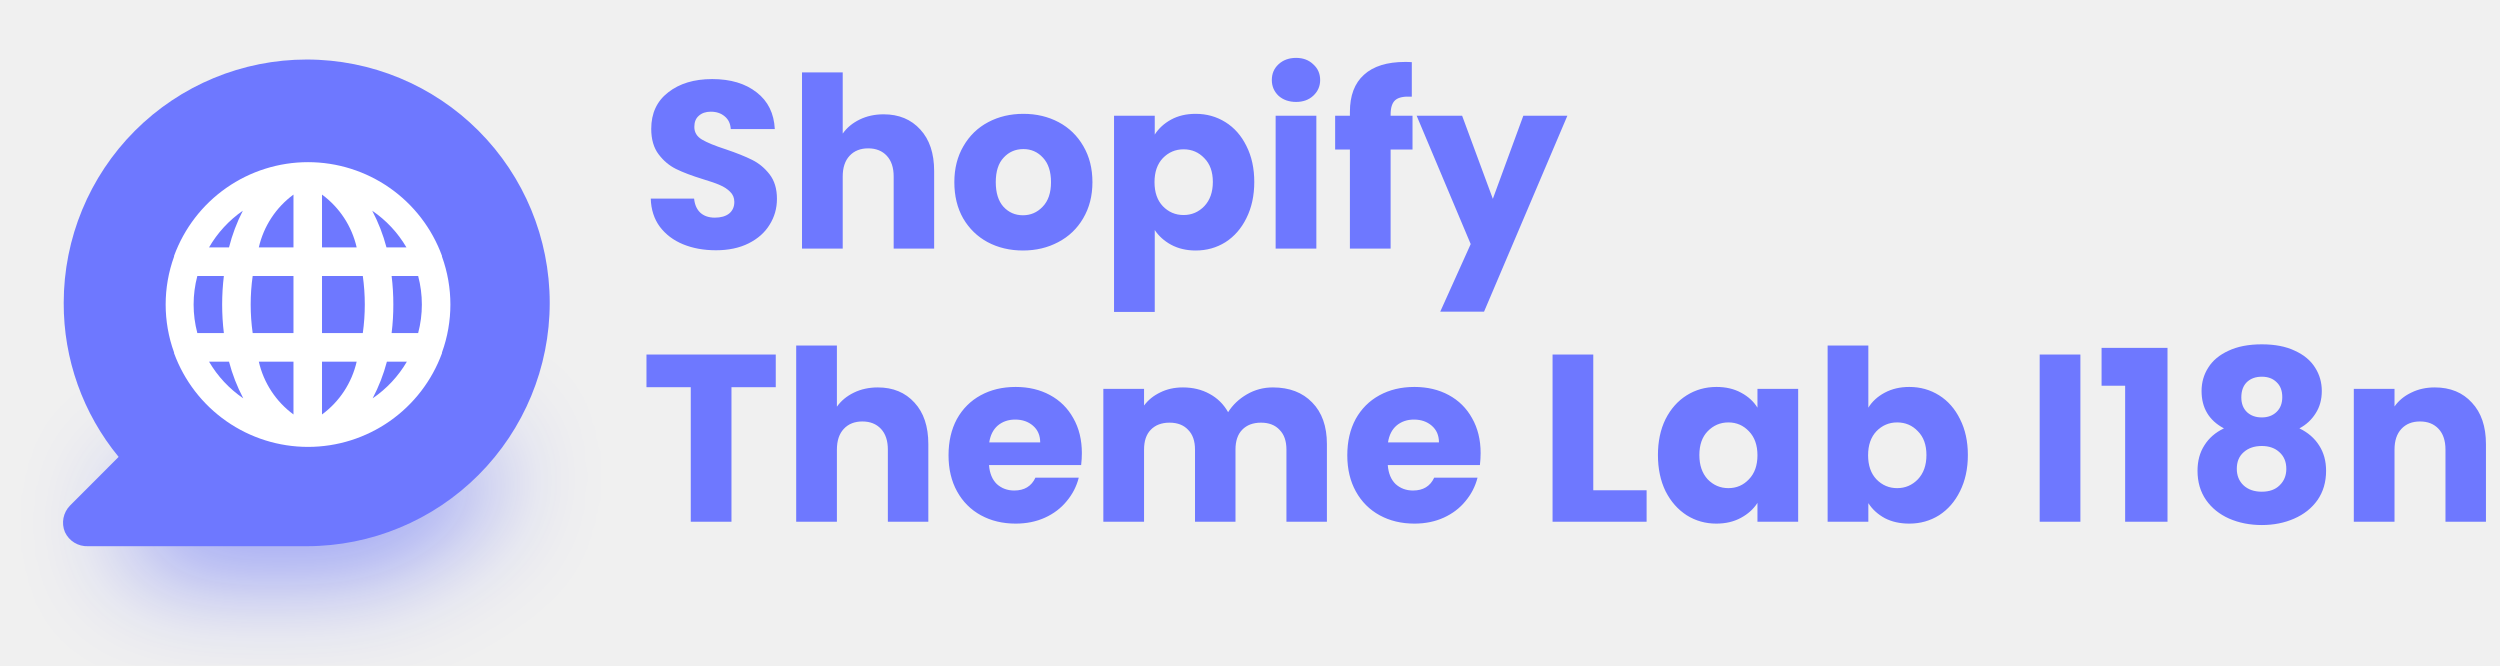
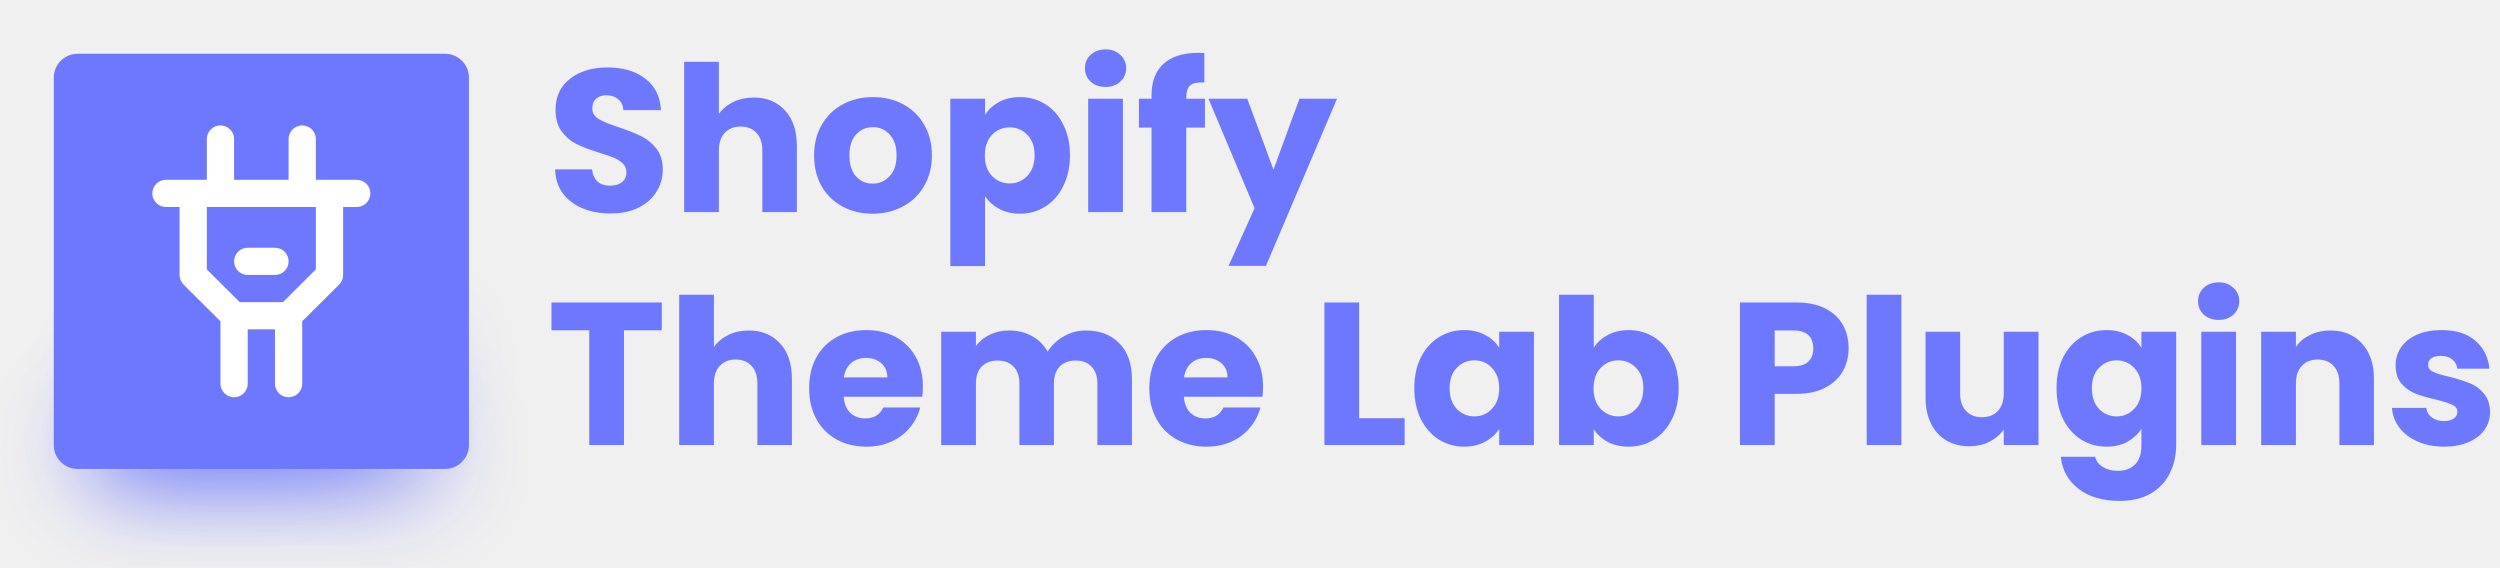
- <svg xmlns="http://www.w3.org/2000/svg" width="714" height="190" viewBox="0 0 714 190" fill="none">
+ <svg xmlns="http://www.w3.org/2000/svg" width="837" height="190" viewBox="0 0 837 190" fill="none">
  <g clip-path="url(#clip0)">
-     <path d="M204.488 71.476C200.997 71.476 197.869 70.909 195.104 69.776C192.339 68.643 190.117 66.965 188.44 64.744C186.808 62.523 185.947 59.848 185.856 56.72H198.232C198.413 58.488 199.025 59.848 200.068 60.8C201.111 61.707 202.471 62.16 204.148 62.16C205.871 62.16 207.231 61.775 208.228 61.004C209.225 60.188 209.724 59.077 209.724 57.672C209.724 56.493 209.316 55.519 208.5 54.748C207.729 53.977 206.755 53.343 205.576 52.844C204.443 52.345 202.811 51.779 200.68 51.144C197.597 50.192 195.081 49.24 193.132 48.288C191.183 47.336 189.505 45.931 188.1 44.072C186.695 42.213 185.992 39.788 185.992 36.796C185.992 32.353 187.601 28.885 190.82 26.392C194.039 23.853 198.232 22.584 203.4 22.584C208.659 22.584 212.897 23.853 216.116 26.392C219.335 28.885 221.057 32.376 221.284 36.864H208.704C208.613 35.323 208.047 34.121 207.004 33.26C205.961 32.353 204.624 31.9 202.992 31.9C201.587 31.9 200.453 32.285 199.592 33.056C198.731 33.781 198.3 34.847 198.3 36.252C198.3 37.793 199.025 38.995 200.476 39.856C201.927 40.717 204.193 41.647 207.276 42.644C210.359 43.687 212.852 44.684 214.756 45.636C216.705 46.588 218.383 47.971 219.788 49.784C221.193 51.597 221.896 53.932 221.896 56.788C221.896 59.508 221.193 61.979 219.788 64.2C218.428 66.421 216.433 68.189 213.804 69.504C211.175 70.819 208.069 71.476 204.488 71.476ZM252.376 32.648C256.728 32.648 260.219 34.099 262.848 37C265.477 39.856 266.792 43.8 266.792 48.832V71H255.232V50.396C255.232 47.857 254.575 45.885 253.26 44.48C251.945 43.075 250.177 42.372 247.956 42.372C245.735 42.372 243.967 43.075 242.652 44.48C241.337 45.885 240.68 47.857 240.68 50.396V71H229.052V20.68H240.68V38.156C241.859 36.479 243.468 35.141 245.508 34.144C247.548 33.147 249.837 32.648 252.376 32.648ZM292.144 71.544C288.427 71.544 285.072 70.751 282.08 69.164C279.134 67.577 276.799 65.311 275.076 62.364C273.399 59.417 272.56 55.972 272.56 52.028C272.56 48.129 273.422 44.707 275.144 41.76C276.867 38.768 279.224 36.479 282.216 34.892C285.208 33.305 288.563 32.512 292.28 32.512C295.998 32.512 299.352 33.305 302.344 34.892C305.336 36.479 307.694 38.768 309.416 41.76C311.139 44.707 312 48.129 312 52.028C312 55.927 311.116 59.372 309.348 62.364C307.626 65.311 305.246 67.577 302.208 69.164C299.216 70.751 295.862 71.544 292.144 71.544ZM292.144 61.48C294.366 61.48 296.247 60.664 297.788 59.032C299.375 57.4 300.168 55.065 300.168 52.028C300.168 48.991 299.398 46.656 297.856 45.024C296.36 43.392 294.502 42.576 292.28 42.576C290.014 42.576 288.132 43.392 286.636 45.024C285.14 46.611 284.392 48.945 284.392 52.028C284.392 55.065 285.118 57.4 286.568 59.032C288.064 60.664 289.923 61.48 292.144 61.48ZM329.797 38.428C330.93 36.66 332.494 35.232 334.489 34.144C336.484 33.056 338.818 32.512 341.493 32.512C344.621 32.512 347.454 33.305 349.993 34.892C352.532 36.479 354.526 38.745 355.977 41.692C357.473 44.639 358.221 48.061 358.221 51.96C358.221 55.859 357.473 59.304 355.977 62.296C354.526 65.243 352.532 67.532 349.993 69.164C347.454 70.751 344.621 71.544 341.493 71.544C338.864 71.544 336.529 71 334.489 69.912C332.494 68.824 330.93 67.419 329.797 65.696V89.088H318.169V33.056H329.797V38.428ZM346.389 51.96C346.389 49.059 345.573 46.792 343.941 45.16C342.354 43.483 340.382 42.644 338.025 42.644C335.713 42.644 333.741 43.483 332.109 45.16C330.522 46.837 329.729 49.127 329.729 52.028C329.729 54.929 330.522 57.219 332.109 58.896C333.741 60.573 335.713 61.412 338.025 61.412C340.337 61.412 342.309 60.573 343.941 58.896C345.573 57.173 346.389 54.861 346.389 51.96ZM370.169 29.112C368.129 29.112 366.452 28.523 365.137 27.344C363.868 26.12 363.233 24.624 363.233 22.856C363.233 21.043 363.868 19.547 365.137 18.368C366.452 17.144 368.129 16.532 370.169 16.532C372.164 16.532 373.796 17.144 375.065 18.368C376.38 19.547 377.037 21.043 377.037 22.856C377.037 24.624 376.38 26.12 375.065 27.344C373.796 28.523 372.164 29.112 370.169 29.112ZM375.949 33.056V71H364.321V33.056H375.949ZM403.416 42.712H397.16V71H385.532V42.712H381.316V33.056H385.532V31.968C385.532 27.299 386.869 23.763 389.544 21.36C392.219 18.912 396.14 17.688 401.308 17.688C402.169 17.688 402.804 17.711 403.212 17.756V27.616C400.991 27.48 399.427 27.797 398.52 28.568C397.613 29.339 397.16 30.721 397.16 32.716V33.056H403.416V42.712ZM447.64 33.056L423.84 89.02H411.328L420.032 69.708L404.596 33.056H417.584L426.356 56.788L435.06 33.056H447.64ZM221.556 101.264V110.58H208.908V149H197.28V110.58H184.632V101.264H221.556ZM250.716 110.648C255.068 110.648 258.558 112.099 261.188 115C263.817 117.856 265.132 121.8 265.132 126.832V149H253.572V128.396C253.572 125.857 252.914 123.885 251.6 122.48C250.285 121.075 248.517 120.372 246.296 120.372C244.074 120.372 242.306 121.075 240.992 122.48C239.677 123.885 239.02 125.857 239.02 128.396V149H227.392V98.68H239.02V116.156C240.198 114.479 241.808 113.141 243.848 112.144C245.888 111.147 248.177 110.648 250.716 110.648ZM308.98 129.416C308.98 130.504 308.912 131.637 308.776 132.816H282.46C282.641 135.173 283.389 136.987 284.704 138.256C286.064 139.48 287.719 140.092 289.668 140.092C292.569 140.092 294.587 138.868 295.72 136.42H308.096C307.461 138.913 306.305 141.157 304.628 143.152C302.996 145.147 300.933 146.711 298.44 147.844C295.947 148.977 293.159 149.544 290.076 149.544C286.359 149.544 283.049 148.751 280.148 147.164C277.247 145.577 274.98 143.311 273.348 140.364C271.716 137.417 270.9 133.972 270.9 130.028C270.9 126.084 271.693 122.639 273.28 119.692C274.912 116.745 277.179 114.479 280.08 112.892C282.981 111.305 286.313 110.512 290.076 110.512C293.748 110.512 297.012 111.283 299.868 112.824C302.724 114.365 304.945 116.564 306.532 119.42C308.164 122.276 308.98 125.608 308.98 129.416ZM297.08 126.356C297.08 124.361 296.4 122.775 295.04 121.596C293.68 120.417 291.98 119.828 289.94 119.828C287.991 119.828 286.336 120.395 284.976 121.528C283.661 122.661 282.845 124.271 282.528 126.356H297.08ZM363.53 110.648C368.245 110.648 371.985 112.076 374.75 114.932C377.561 117.788 378.966 121.755 378.966 126.832V149H367.406V128.396C367.406 125.948 366.749 124.067 365.434 122.752C364.165 121.392 362.397 120.712 360.13 120.712C357.864 120.712 356.073 121.392 354.758 122.752C353.489 124.067 352.854 125.948 352.854 128.396V149H341.294V128.396C341.294 125.948 340.637 124.067 339.322 122.752C338.053 121.392 336.285 120.712 334.018 120.712C331.752 120.712 329.961 121.392 328.646 122.752C327.377 124.067 326.742 125.948 326.742 128.396V149H315.114V111.056H326.742V115.816C327.921 114.229 329.462 112.983 331.366 112.076C333.27 111.124 335.424 110.648 337.826 110.648C340.682 110.648 343.221 111.26 345.442 112.484C347.709 113.708 349.477 115.453 350.746 117.72C352.061 115.635 353.852 113.935 356.118 112.62C358.385 111.305 360.856 110.648 363.53 110.648ZM422.867 129.416C422.867 130.504 422.799 131.637 422.663 132.816H396.347C396.528 135.173 397.276 136.987 398.591 138.256C399.951 139.48 401.605 140.092 403.555 140.092C406.456 140.092 408.473 138.868 409.607 136.42H421.983C421.348 138.913 420.192 141.157 418.515 143.152C416.883 145.147 414.82 146.711 412.327 147.844C409.833 148.977 407.045 149.544 403.963 149.544C400.245 149.544 396.936 148.751 394.035 147.164C391.133 145.577 388.867 143.311 387.235 140.364C385.603 137.417 384.787 133.972 384.787 130.028C384.787 126.084 385.58 122.639 387.167 119.692C388.799 116.745 391.065 114.479 393.967 112.892C396.868 111.305 400.2 110.512 403.963 110.512C407.635 110.512 410.899 111.283 413.755 112.824C416.611 114.365 418.832 116.564 420.419 119.42C422.051 122.276 422.867 125.608 422.867 129.416ZM410.967 126.356C410.967 124.361 410.287 122.775 408.927 121.596C407.567 120.417 405.867 119.828 403.827 119.828C401.877 119.828 400.223 120.395 398.863 121.528C397.548 122.661 396.732 124.271 396.415 126.356H410.967ZM455.039 140.024H470.271V149H443.411V101.264H455.039V140.024ZM473.506 129.96C473.506 126.061 474.231 122.639 475.682 119.692C477.178 116.745 479.195 114.479 481.734 112.892C484.272 111.305 487.106 110.512 490.234 110.512C492.908 110.512 495.243 111.056 497.238 112.144C499.278 113.232 500.842 114.66 501.93 116.428V111.056H513.558V149H501.93V143.628C500.796 145.396 499.21 146.824 497.17 147.912C495.175 149 492.84 149.544 490.166 149.544C487.083 149.544 484.272 148.751 481.734 147.164C479.195 145.532 477.178 143.243 475.682 140.296C474.231 137.304 473.506 133.859 473.506 129.96ZM501.93 130.028C501.93 127.127 501.114 124.837 499.482 123.16C497.895 121.483 495.946 120.644 493.634 120.644C491.322 120.644 489.35 121.483 487.718 123.16C486.131 124.792 485.338 127.059 485.338 129.96C485.338 132.861 486.131 135.173 487.718 136.896C489.35 138.573 491.322 139.412 493.634 139.412C495.946 139.412 497.895 138.573 499.482 136.896C501.114 135.219 501.93 132.929 501.93 130.028ZM533.598 116.428C534.686 114.66 536.25 113.232 538.29 112.144C540.33 111.056 542.665 110.512 545.294 110.512C548.422 110.512 551.255 111.305 553.794 112.892C556.333 114.479 558.327 116.745 559.778 119.692C561.274 122.639 562.022 126.061 562.022 129.96C562.022 133.859 561.274 137.304 559.778 140.296C558.327 143.243 556.333 145.532 553.794 147.164C551.255 148.751 548.422 149.544 545.294 149.544C542.619 149.544 540.285 149.023 538.29 147.98C536.295 146.892 534.731 145.464 533.598 143.696V149H521.97V98.68H533.598V116.428ZM550.19 129.96C550.19 127.059 549.374 124.792 547.742 123.16C546.155 121.483 544.183 120.644 541.826 120.644C539.514 120.644 537.542 121.483 535.91 123.16C534.323 124.837 533.53 127.127 533.53 130.028C533.53 132.929 534.323 135.219 535.91 136.896C537.542 138.573 539.514 139.412 541.826 139.412C544.138 139.412 546.11 138.573 547.742 136.896C549.374 135.173 550.19 132.861 550.19 129.96ZM594.16 101.264V149H582.532V101.264H594.16ZM600.207 110.172V99.36H619.043V149H606.939V110.172H600.207ZM635.158 122.344C630.896 120.077 628.766 116.519 628.766 111.668C628.766 109.22 629.4 106.999 630.67 105.004C631.939 102.964 633.866 101.355 636.45 100.176C639.034 98.952 642.207 98.34 645.97 98.34C649.732 98.34 652.883 98.952 655.422 100.176C658.006 101.355 659.932 102.964 661.202 105.004C662.471 106.999 663.106 109.22 663.106 111.668C663.106 114.116 662.516 116.247 661.338 118.06C660.204 119.873 658.663 121.301 656.714 122.344C659.162 123.523 661.043 125.155 662.357 127.24C663.672 129.28 664.33 131.683 664.33 134.448C664.33 137.667 663.514 140.455 661.882 142.812C660.25 145.124 658.028 146.892 655.218 148.116C652.452 149.34 649.37 149.952 645.97 149.952C642.57 149.952 639.464 149.34 636.654 148.116C633.888 146.892 631.69 145.124 630.058 142.812C628.426 140.455 627.61 137.667 627.61 134.448C627.61 131.637 628.267 129.212 629.582 127.172C630.896 125.087 632.755 123.477 635.158 122.344ZM651.818 113.436C651.818 111.577 651.274 110.149 650.186 109.152C649.143 108.109 647.738 107.588 645.97 107.588C644.202 107.588 642.774 108.109 641.686 109.152C640.643 110.195 640.122 111.645 640.122 113.504C640.122 115.272 640.666 116.677 641.754 117.72C642.842 118.717 644.247 119.216 645.97 119.216C647.692 119.216 649.098 118.695 650.186 117.652C651.274 116.609 651.818 115.204 651.818 113.436ZM645.97 127.376C643.839 127.376 642.116 127.965 640.802 129.144C639.487 130.277 638.83 131.864 638.83 133.904C638.83 135.808 639.464 137.372 640.734 138.596C642.048 139.82 643.794 140.432 645.97 140.432C648.146 140.432 649.846 139.82 651.07 138.596C652.339 137.372 652.974 135.808 652.974 133.904C652.974 131.909 652.316 130.323 651.002 129.144C649.732 127.965 648.055 127.376 645.97 127.376ZM695.367 110.648C699.81 110.648 703.346 112.099 705.975 115C708.65 117.856 709.987 121.8 709.987 126.832V149H698.427V128.396C698.427 125.857 697.77 123.885 696.455 122.48C695.141 121.075 693.373 120.372 691.151 120.372C688.93 120.372 687.162 121.075 685.847 122.48C684.533 123.885 683.875 125.857 683.875 128.396V149H672.247V111.056H683.875V116.088C685.054 114.411 686.641 113.096 688.635 112.144C690.63 111.147 692.874 110.648 695.367 110.648Z" fill="#6E78FF" />
+     <path d="M204.488 71.476C200.997 71.476 197.869 70.909 195.104 69.776C192.339 68.643 190.117 66.965 188.44 64.744C186.808 62.523 185.947 59.848 185.856 56.72H198.232C198.413 58.488 199.025 59.848 200.068 60.8C201.111 61.707 202.471 62.16 204.148 62.16C205.871 62.16 207.231 61.775 208.228 61.004C209.225 60.188 209.724 59.077 209.724 57.672C209.724 56.493 209.316 55.519 208.5 54.748C207.729 53.977 206.755 53.343 205.576 52.844C204.443 52.345 202.811 51.779 200.68 51.144C197.597 50.192 195.081 49.24 193.132 48.288C191.183 47.336 189.505 45.931 188.1 44.072C186.695 42.213 185.992 39.788 185.992 36.796C185.992 32.353 187.601 28.885 190.82 26.392C194.039 23.853 198.232 22.584 203.4 22.584C208.659 22.584 212.897 23.853 216.116 26.392C219.335 28.885 221.057 32.376 221.284 36.864H208.704C208.613 35.323 208.047 34.121 207.004 33.26C205.961 32.353 204.624 31.9 202.992 31.9C201.587 31.9 200.453 32.285 199.592 33.056C198.731 33.781 198.3 34.847 198.3 36.252C198.3 37.793 199.025 38.995 200.476 39.856C201.927 40.717 204.193 41.647 207.276 42.644C210.359 43.687 212.852 44.684 214.756 45.636C216.705 46.588 218.383 47.971 219.788 49.784C221.193 51.597 221.896 53.932 221.896 56.788C221.896 59.508 221.193 61.979 219.788 64.2C218.428 66.421 216.433 68.189 213.804 69.504C211.175 70.819 208.069 71.476 204.488 71.476ZM252.376 32.648C256.728 32.648 260.219 34.099 262.848 37C265.477 39.856 266.792 43.8 266.792 48.832V71H255.232V50.396C255.232 47.857 254.575 45.885 253.26 44.48C251.945 43.075 250.177 42.372 247.956 42.372C245.735 42.372 243.967 43.075 242.652 44.48C241.337 45.885 240.68 47.857 240.68 50.396V71H229.052V20.68H240.68V38.156C241.859 36.479 243.468 35.141 245.508 34.144C247.548 33.147 249.837 32.648 252.376 32.648ZM292.144 71.544C288.427 71.544 285.072 70.751 282.08 69.164C279.134 67.577 276.799 65.311 275.076 62.364C273.399 59.417 272.56 55.972 272.56 52.028C272.56 48.129 273.422 44.707 275.144 41.76C276.867 38.768 279.224 36.479 282.216 34.892C285.208 33.305 288.563 32.512 292.28 32.512C295.998 32.512 299.352 33.305 302.344 34.892C305.336 36.479 307.694 38.768 309.416 41.76C311.139 44.707 312 48.129 312 52.028C312 55.927 311.116 59.372 309.348 62.364C307.626 65.311 305.246 67.577 302.208 69.164C299.216 70.751 295.862 71.544 292.144 71.544ZM292.144 61.48C294.366 61.48 296.247 60.664 297.788 59.032C299.375 57.4 300.168 55.065 300.168 52.028C300.168 48.991 299.398 46.656 297.856 45.024C296.36 43.392 294.502 42.576 292.28 42.576C290.014 42.576 288.132 43.392 286.636 45.024C285.14 46.611 284.392 48.945 284.392 52.028C284.392 55.065 285.118 57.4 286.568 59.032C288.064 60.664 289.923 61.48 292.144 61.48ZM329.797 38.428C330.93 36.66 332.494 35.232 334.489 34.144C336.484 33.056 338.818 32.512 341.493 32.512C344.621 32.512 347.454 33.305 349.993 34.892C352.532 36.479 354.526 38.745 355.977 41.692C357.473 44.639 358.221 48.061 358.221 51.96C358.221 55.859 357.473 59.304 355.977 62.296C354.526 65.243 352.532 67.532 349.993 69.164C347.454 70.751 344.621 71.544 341.493 71.544C338.864 71.544 336.529 71 334.489 69.912C332.494 68.824 330.93 67.419 329.797 65.696V89.088H318.169V33.056H329.797V38.428ZM346.389 51.96C346.389 49.059 345.573 46.792 343.941 45.16C342.354 43.483 340.382 42.644 338.025 42.644C335.713 42.644 333.741 43.483 332.109 45.16C330.522 46.837 329.729 49.127 329.729 52.028C329.729 54.929 330.522 57.219 332.109 58.896C333.741 60.573 335.713 61.412 338.025 61.412C340.337 61.412 342.309 60.573 343.941 58.896C345.573 57.173 346.389 54.861 346.389 51.96ZM370.169 29.112C368.129 29.112 366.452 28.523 365.137 27.344C363.868 26.12 363.233 24.624 363.233 22.856C363.233 21.043 363.868 19.547 365.137 18.368C366.452 17.144 368.129 16.532 370.169 16.532C372.164 16.532 373.796 17.144 375.065 18.368C376.38 19.547 377.037 21.043 377.037 22.856C377.037 24.624 376.38 26.12 375.065 27.344C373.796 28.523 372.164 29.112 370.169 29.112ZM375.949 33.056V71H364.321V33.056H375.949ZM403.416 42.712H397.16V71H385.532V42.712H381.316V33.056H385.532V31.968C385.532 27.299 386.869 23.763 389.544 21.36C392.219 18.912 396.14 17.688 401.308 17.688C402.169 17.688 402.804 17.711 403.212 17.756V27.616C400.991 27.48 399.427 27.797 398.52 28.568C397.613 29.339 397.16 30.721 397.16 32.716V33.056H403.416V42.712ZM447.64 33.056L423.84 89.02H411.328L420.032 69.708L404.596 33.056H417.584L426.356 56.788L435.06 33.056H447.64ZM221.556 101.264V110.58H208.908V149H197.28V110.58H184.632V101.264H221.556ZM250.716 110.648C255.068 110.648 258.558 112.099 261.188 115C263.817 117.856 265.132 121.8 265.132 126.832V149H253.572V128.396C253.572 125.857 252.914 123.885 251.6 122.48C250.285 121.075 248.517 120.372 246.296 120.372C244.074 120.372 242.306 121.075 240.992 122.48C239.677 123.885 239.02 125.857 239.02 128.396V149H227.392V98.68H239.02V116.156C240.198 114.479 241.808 113.141 243.848 112.144C245.888 111.147 248.177 110.648 250.716 110.648ZM308.98 129.416C308.98 130.504 308.912 131.637 308.776 132.816H282.46C282.641 135.173 283.389 136.987 284.704 138.256C286.064 139.48 287.719 140.092 289.668 140.092C292.569 140.092 294.587 138.868 295.72 136.42H308.096C307.461 138.913 306.305 141.157 304.628 143.152C302.996 145.147 300.933 146.711 298.44 147.844C295.947 148.977 293.159 149.544 290.076 149.544C286.359 149.544 283.049 148.751 280.148 147.164C277.247 145.577 274.98 143.311 273.348 140.364C271.716 137.417 270.9 133.972 270.9 130.028C270.9 126.084 271.693 122.639 273.28 119.692C274.912 116.745 277.179 114.479 280.08 112.892C282.981 111.305 286.313 110.512 290.076 110.512C293.748 110.512 297.012 111.283 299.868 112.824C302.724 114.365 304.945 116.564 306.532 119.42C308.164 122.276 308.98 125.608 308.98 129.416ZM297.08 126.356C297.08 124.361 296.4 122.775 295.04 121.596C293.68 120.417 291.98 119.828 289.94 119.828C287.991 119.828 286.336 120.395 284.976 121.528C283.661 122.661 282.845 124.271 282.528 126.356H297.08ZM363.53 110.648C368.245 110.648 371.985 112.076 374.75 114.932C377.561 117.788 378.966 121.755 378.966 126.832V149H367.406V128.396C367.406 125.948 366.749 124.067 365.434 122.752C364.165 121.392 362.397 120.712 360.13 120.712C357.864 120.712 356.073 121.392 354.758 122.752C353.489 124.067 352.854 125.948 352.854 128.396V149H341.294V128.396C341.294 125.948 340.637 124.067 339.322 122.752C338.053 121.392 336.285 120.712 334.018 120.712C331.752 120.712 329.961 121.392 328.646 122.752C327.377 124.067 326.742 125.948 326.742 128.396V149H315.114V111.056H326.742V115.816C327.921 114.229 329.462 112.983 331.366 112.076C333.27 111.124 335.424 110.648 337.826 110.648C340.682 110.648 343.221 111.26 345.442 112.484C347.709 113.708 349.477 115.453 350.746 117.72C352.061 115.635 353.852 113.935 356.118 112.62C358.385 111.305 360.856 110.648 363.53 110.648ZM422.867 129.416C422.867 130.504 422.799 131.637 422.663 132.816H396.347C396.528 135.173 397.276 136.987 398.591 138.256C399.951 139.48 401.605 140.092 403.555 140.092C406.456 140.092 408.473 138.868 409.607 136.42H421.983C421.348 138.913 420.192 141.157 418.515 143.152C416.883 145.147 414.82 146.711 412.327 147.844C409.833 148.977 407.045 149.544 403.963 149.544C400.245 149.544 396.936 148.751 394.035 147.164C391.133 145.577 388.867 143.311 387.235 140.364C385.603 137.417 384.787 133.972 384.787 130.028C384.787 126.084 385.58 122.639 387.167 119.692C388.799 116.745 391.065 114.479 393.967 112.892C396.868 111.305 400.2 110.512 403.963 110.512C407.635 110.512 410.899 111.283 413.755 112.824C416.611 114.365 418.832 116.564 420.419 119.42C422.051 122.276 422.867 125.608 422.867 129.416ZM410.967 126.356C410.967 124.361 410.287 122.775 408.927 121.596C407.567 120.417 405.867 119.828 403.827 119.828C401.877 119.828 400.223 120.395 398.863 121.528C397.548 122.661 396.732 124.271 396.415 126.356H410.967ZM455.039 140.024H470.271V149H443.411V101.264H455.039V140.024ZM473.506 129.96C473.506 126.061 474.231 122.639 475.682 119.692C477.178 116.745 479.195 114.479 481.734 112.892C484.272 111.305 487.106 110.512 490.234 110.512C492.908 110.512 495.243 111.056 497.238 112.144C499.278 113.232 500.842 114.66 501.93 116.428V111.056H513.558V149H501.93V143.628C500.796 145.396 499.21 146.824 497.17 147.912C495.175 149 492.84 149.544 490.166 149.544C487.083 149.544 484.272 148.751 481.734 147.164C479.195 145.532 477.178 143.243 475.682 140.296C474.231 137.304 473.506 133.859 473.506 129.96ZM501.93 130.028C501.93 127.127 501.114 124.837 499.482 123.16C497.895 121.483 495.946 120.644 493.634 120.644C491.322 120.644 489.35 121.483 487.718 123.16C486.131 124.792 485.338 127.059 485.338 129.96C485.338 132.861 486.131 135.173 487.718 136.896C489.35 138.573 491.322 139.412 493.634 139.412C495.946 139.412 497.895 138.573 499.482 136.896C501.114 135.219 501.93 132.929 501.93 130.028ZM533.598 116.428C534.686 114.66 536.25 113.232 538.29 112.144C540.33 111.056 542.665 110.512 545.294 110.512C548.422 110.512 551.255 111.305 553.794 112.892C556.333 114.479 558.327 116.745 559.778 119.692C561.274 122.639 562.022 126.061 562.022 129.96C562.022 133.859 561.274 137.304 559.778 140.296C558.327 143.243 556.333 145.532 553.794 147.164C551.255 148.751 548.422 149.544 545.294 149.544C542.619 149.544 540.285 149.023 538.29 147.98C536.295 146.892 534.731 145.464 533.598 143.696V149H521.97V98.68H533.598V116.428ZM550.19 129.96C550.19 127.059 549.374 124.792 547.742 123.16C546.155 121.483 544.183 120.644 541.826 120.644C539.514 120.644 537.542 121.483 535.91 123.16C534.323 124.837 533.53 127.127 533.53 130.028C533.53 132.929 534.323 135.219 535.91 136.896C537.542 138.573 539.514 139.412 541.826 139.412C544.138 139.412 546.11 138.573 547.742 136.896C549.374 135.173 550.19 132.861 550.19 129.96ZM618.912 116.632C618.912 119.397 618.278 121.936 617.008 124.248C615.739 126.515 613.79 128.351 611.16 129.756C608.531 131.161 605.267 131.864 601.368 131.864H594.16V149H582.532V101.264H601.368C605.176 101.264 608.395 101.921 611.024 103.236C613.654 104.551 615.626 106.364 616.94 108.676C618.255 110.988 618.912 113.64 618.912 116.632ZM600.484 122.616C602.706 122.616 604.36 122.095 605.448 121.052C606.536 120.009 607.08 118.536 607.08 116.632C607.08 114.728 606.536 113.255 605.448 112.212C604.36 111.169 602.706 110.648 600.484 110.648H594.16V122.616H600.484ZM636.594 98.68V149H624.966V98.68H636.594ZM682.489 111.056V149H670.861V143.832C669.682 145.509 668.073 146.869 666.033 147.912C664.038 148.909 661.817 149.408 659.369 149.408C656.467 149.408 653.906 148.773 651.685 147.504C649.463 146.189 647.741 144.308 646.517 141.86C645.293 139.412 644.681 136.533 644.681 133.224V111.056H656.241V131.66C656.241 134.199 656.898 136.171 658.213 137.576C659.527 138.981 661.295 139.684 663.517 139.684C665.783 139.684 667.574 138.981 668.889 137.576C670.203 136.171 670.861 134.199 670.861 131.66V111.056H682.489ZM705.257 110.512C707.932 110.512 710.266 111.056 712.261 112.144C714.301 113.232 715.865 114.66 716.953 116.428V111.056H728.581V148.932C728.581 152.423 727.878 155.573 726.473 158.384C725.113 161.24 723.005 163.507 720.149 165.184C717.338 166.861 713.825 167.7 709.609 167.7C703.988 167.7 699.432 166.363 695.941 163.688C692.45 161.059 690.456 157.477 689.957 152.944H701.449C701.812 154.395 702.673 155.528 704.033 156.344C705.393 157.205 707.07 157.636 709.065 157.636C711.468 157.636 713.372 156.933 714.777 155.528C716.228 154.168 716.953 151.969 716.953 148.932V143.56C715.82 145.328 714.256 146.779 712.261 147.912C710.266 149 707.932 149.544 705.257 149.544C702.129 149.544 699.296 148.751 696.757 147.164C694.218 145.532 692.201 143.243 690.705 140.296C689.254 137.304 688.529 133.859 688.529 129.96C688.529 126.061 689.254 122.639 690.705 119.692C692.201 116.745 694.218 114.479 696.757 112.892C699.296 111.305 702.129 110.512 705.257 110.512ZM716.953 130.028C716.953 127.127 716.137 124.837 714.505 123.16C712.918 121.483 710.969 120.644 708.657 120.644C706.345 120.644 704.373 121.483 702.741 123.16C701.154 124.792 700.361 127.059 700.361 129.96C700.361 132.861 701.154 135.173 702.741 136.896C704.373 138.573 706.345 139.412 708.657 139.412C710.969 139.412 712.918 138.573 714.505 136.896C716.137 135.219 716.953 132.929 716.953 130.028ZM742.841 107.112C740.801 107.112 739.124 106.523 737.809 105.344C736.54 104.12 735.905 102.624 735.905 100.856C735.905 99.043 736.54 97.547 737.809 96.368C739.124 95.144 740.801 94.532 742.841 94.532C744.836 94.532 746.468 95.144 747.737 96.368C749.052 97.547 749.709 99.043 749.709 100.856C749.709 102.624 749.052 104.12 747.737 105.344C746.468 106.523 744.836 107.112 742.841 107.112ZM748.621 111.056V149H736.993V111.056H748.621ZM780.168 110.648C784.611 110.648 788.147 112.099 790.776 115C793.451 117.856 794.788 121.8 794.788 126.832V149H783.228V128.396C783.228 125.857 782.571 123.885 781.256 122.48C779.941 121.075 778.173 120.372 775.952 120.372C773.731 120.372 771.963 121.075 770.648 122.48C769.333 123.885 768.676 125.857 768.676 128.396V149H757.048V111.056H768.676V116.088C769.855 114.411 771.441 113.096 773.436 112.144C775.431 111.147 777.675 110.648 780.168 110.648ZM818.304 149.544C814.995 149.544 812.048 148.977 809.464 147.844C806.88 146.711 804.84 145.169 803.344 143.22C801.848 141.225 801.01 139.004 800.828 136.556H812.32C812.456 137.871 813.068 138.936 814.156 139.752C815.244 140.568 816.582 140.976 818.168 140.976C819.619 140.976 820.73 140.704 821.5 140.16C822.316 139.571 822.724 138.823 822.724 137.916C822.724 136.828 822.158 136.035 821.024 135.536C819.891 134.992 818.055 134.403 815.516 133.768C812.796 133.133 810.53 132.476 808.716 131.796C806.903 131.071 805.339 129.96 804.024 128.464C802.71 126.923 802.052 124.86 802.052 122.276C802.052 120.1 802.642 118.128 803.82 116.36C805.044 114.547 806.812 113.119 809.124 112.076C811.482 111.033 814.27 110.512 817.488 110.512C822.248 110.512 825.988 111.691 828.708 114.048C831.474 116.405 833.06 119.533 833.468 123.432H822.724C822.543 122.117 821.954 121.075 820.956 120.304C820.004 119.533 818.735 119.148 817.148 119.148C815.788 119.148 814.746 119.42 814.02 119.964C813.295 120.463 812.932 121.165 812.932 122.072C812.932 123.16 813.499 123.976 814.632 124.52C815.811 125.064 817.624 125.608 820.072 126.152C822.883 126.877 825.172 127.603 826.94 128.328C828.708 129.008 830.25 130.141 831.564 131.728C832.924 133.269 833.627 135.355 833.672 137.984C833.672 140.205 833.038 142.2 831.768 143.968C830.544 145.691 828.754 147.051 826.396 148.048C824.084 149.045 821.387 149.544 818.304 149.544Z" fill="#6E78FF" />
    <g filter="url(#filter0_d)">
-       <path d="M36 134.387C36 126.812 41.789 120.492 49.336 119.83L93 116L120.441 113.352C121.146 113.284 121.845 113.162 122.531 112.987L129.605 111.185C137.407 109.198 144.244 116.766 141.478 124.327V124.327C140.839 126.074 139.725 127.609 138.262 128.759L127.528 137.192C126.844 137.73 126.117 138.211 125.354 138.63L110.101 147.019C107.739 148.319 105.086 149 102.39 149H50.613C42.542 149 36 142.458 36 134.387V134.387Z" fill="#6E78FF" />
+       <path d="M37 122.887C37 115.312 42.789 108.992 50.336 108.33L94 104.5L121.441 101.852C122.146 101.784 122.845 101.662 123.531 101.487L130.605 99.686C138.407 97.698 145.244 105.266 142.478 112.827V112.827C141.839 114.574 140.725 116.109 139.262 117.259L128.528 125.692C127.844 126.23 127.117 126.711 126.354 127.13L111.101 135.519C108.739 136.819 106.086 137.5 103.39 137.5H51.613C43.542 137.5 37 130.958 37 122.887V122.887Z" fill="#6E78FF" />
    </g>
-     <path d="M61.039 22.29C69.459 18.798 78.484 17 87.598 17C106.004 17 123.657 24.322 136.672 37.355C149.688 50.388 157 68.065 157 86.497C157 104.929 149.688 122.605 136.672 135.639C123.657 148.672 106.004 155.994 87.598 155.994H25.136C23.762 156.052 22.401 155.7 21.227 154.982C20.054 154.264 19.119 153.213 18.543 151.963C18.011 150.697 17.866 149.303 18.125 147.954C18.385 146.606 19.037 145.365 20 144.388L33.88 130.488C23.684 118.108 18.135 102.545 18.196 86.497C18.196 68.065 25.508 50.388 38.523 37.355C44.968 30.902 52.618 25.783 61.039 22.29Z" fill="#6E78FF" />
-     <path d="M126.228 73.271C126.228 73.271 126.228 73.271 126.228 73.067C123.357 65.222 118.149 58.449 111.307 53.664C104.464 48.879 96.319 46.313 87.972 46.313C79.626 46.313 71.48 48.879 64.638 53.664C57.796 58.449 52.587 65.222 49.717 73.067C49.717 73.067 49.717 73.067 49.717 73.271C46.511 82.124 46.511 91.822 49.717 100.674C49.717 100.674 49.717 100.674 49.717 100.878C52.587 108.723 57.796 115.496 64.638 120.281C71.48 125.067 79.626 127.633 87.972 127.633C96.319 127.633 104.464 125.067 111.307 120.281C118.149 115.496 123.357 108.723 126.228 100.878C126.228 100.878 126.228 100.878 126.228 100.674C129.434 91.822 129.434 82.124 126.228 73.271V73.271ZM56.358 95.129C54.945 89.783 54.945 84.162 56.358 78.817H63.935C63.284 84.235 63.284 89.711 63.935 95.129H56.358ZM59.698 103.284H65.402C66.358 106.921 67.725 110.437 69.476 113.764C65.481 111.04 62.141 107.46 59.698 103.284ZM65.402 70.661H59.698C62.106 66.498 65.403 62.919 69.354 60.181C67.645 63.514 66.319 67.03 65.402 70.661V70.661ZM83.817 118.372C78.813 114.697 75.299 109.341 73.917 103.284H83.817V118.372ZM83.817 95.129H72.165C71.405 89.718 71.405 84.228 72.165 78.817H83.817V95.129ZM83.817 70.661H73.917C75.299 64.605 78.813 59.249 83.817 55.573V70.661ZM116.083 70.661H110.38C109.423 67.024 108.057 63.508 106.306 60.181C110.301 62.905 113.641 66.485 116.083 70.661ZM91.965 55.573C96.969 59.249 100.483 64.605 101.865 70.661H91.965V55.573ZM91.965 118.372V103.284H101.865C100.483 109.341 96.969 114.697 91.965 118.372V118.372ZM103.617 95.129H91.965V78.817H103.617C104.377 84.228 104.377 89.718 103.617 95.129ZM106.428 113.764C108.179 110.437 109.546 106.921 110.502 103.284H116.206C113.763 107.46 110.423 111.04 106.428 113.764ZM119.424 95.129H111.846C112.178 92.423 112.341 89.699 112.335 86.973C112.34 84.247 112.177 81.523 111.846 78.817H119.424C120.837 84.162 120.837 89.783 119.424 95.129Z" fill="white" />
+     <g filter="url(#filter1_d)">
+       <rect x="27" y="122" width="120" height="28" rx="14" fill="#6E78FF" />
+     </g>
+     <rect x="18" y="18" width="139" height="139" rx="8" fill="#6E78FF" />
+     <path d="M119.438 60.2H105.75V46.55C105.75 45.343 105.269 44.186 104.414 43.333C103.558 42.479 102.398 42 101.188 42C99.977 42 98.817 42.479 97.961 43.333C97.106 44.186 96.625 45.343 96.625 46.55V60.2H78.375V46.55C78.375 45.343 77.894 44.186 77.039 43.333C76.183 42.479 75.023 42 73.812 42C72.602 42 71.442 42.479 70.586 43.333C69.731 44.186 69.25 45.343 69.25 46.55V60.2H55.562C54.352 60.2 53.192 60.679 52.336 61.533C51.481 62.386 51 63.543 51 64.75C51 65.957 51.481 67.114 52.336 67.967C53.192 68.821 54.352 69.3 55.562 69.3H60.125V92.05C60.121 92.649 60.237 93.242 60.464 93.797C60.691 94.351 61.025 94.855 61.448 95.281L73.812 107.566V128.45C73.812 129.657 74.293 130.814 75.149 131.667C76.004 132.521 77.165 133 78.375 133C79.585 133 80.746 132.521 81.601 131.667C82.457 130.814 82.938 129.657 82.938 128.45V110.25H92.062V128.45C92.062 129.657 92.543 130.814 93.399 131.667C94.254 132.521 95.415 133 96.625 133C97.835 133 98.996 132.521 99.851 131.667C100.707 130.814 101.188 129.657 101.188 128.45V107.566L113.552 95.281C113.975 94.855 114.309 94.351 114.536 93.797C114.763 93.242 114.878 92.649 114.875 92.05V69.3H119.438C120.648 69.3 121.808 68.821 122.664 67.967C123.519 67.114 124 65.957 124 64.75C124 63.543 123.519 62.386 122.664 61.533C121.808 60.679 120.648 60.2 119.438 60.2ZM105.75 90.184L94.754 101.15H80.246L69.25 90.184V69.3H105.75V90.184ZM82.938 92.05H92.062C93.273 92.05 94.433 91.571 95.289 90.717C96.144 89.864 96.625 88.707 96.625 87.5C96.625 86.293 96.144 85.136 95.289 84.283C94.433 83.429 93.273 82.95 92.062 82.95H82.938C81.727 82.95 80.567 83.429 79.711 84.283C78.856 85.136 78.375 86.293 78.375 87.5C78.375 88.707 78.856 89.864 79.711 90.717C80.567 91.571 81.727 92.05 82.938 92.05V92.05Z" fill="white" />
  </g>
  <defs>
-     <filter id="filter0_d" x="6" y="95.864" width="166.104" height="98.136" filterUnits="userSpaceOnUse" color-interpolation-filters="sRGB">
+     <filter id="filter0_d" x="7" y="84.364" width="166.104" height="98.136" filterUnits="userSpaceOnUse" color-interpolation-filters="sRGB">
+       <feFlood flood-opacity="0" result="BackgroundImageFix" />
+       <feColorMatrix in="SourceAlpha" type="matrix" values="0 0 0 0 0 0 0 0 0 0 0 0 0 0 0 0 0 0 127 0" />
+       <feOffset dy="15" />
+       <feGaussianBlur stdDeviation="15" />
+       <feColorMatrix type="matrix" values="0 0 0 0 0 0 0 0 0 0.084 0 0 0 0 1 0 0 0 0.4 0" />
+       <feBlend mode="normal" in2="BackgroundImageFix" result="effect1_dropShadow" />
+       <feBlend mode="normal" in="SourceGraphic" in2="effect1_dropShadow" result="shape" />
+     </filter>
+     <filter id="filter1_d" x="-3" y="107" width="180" height="88" filterUnits="userSpaceOnUse" color-interpolation-filters="sRGB">
      <feFlood flood-opacity="0" result="BackgroundImageFix" />
      <feColorMatrix in="SourceAlpha" type="matrix" values="0 0 0 0 0 0 0 0 0 0 0 0 0 0 0 0 0 0 127 0" />
      <feOffset dy="15" />
      <feGaussianBlur stdDeviation="15" />
      <feColorMatrix type="matrix" values="0 0 0 0 0 0 0 0 0 0.084 0 0 0 0 1 0 0 0 0.4 0" />
      <feBlend mode="normal" in2="BackgroundImageFix" result="effect1_dropShadow" />
      <feBlend mode="normal" in="SourceGraphic" in2="effect1_dropShadow" result="shape" />
    </filter>
    <clipPath id="clip0">
-       <rect width="714" height="190" fill="white" />
+       <rect width="837" height="190" fill="white" />
    </clipPath>
  </defs>
</svg>
